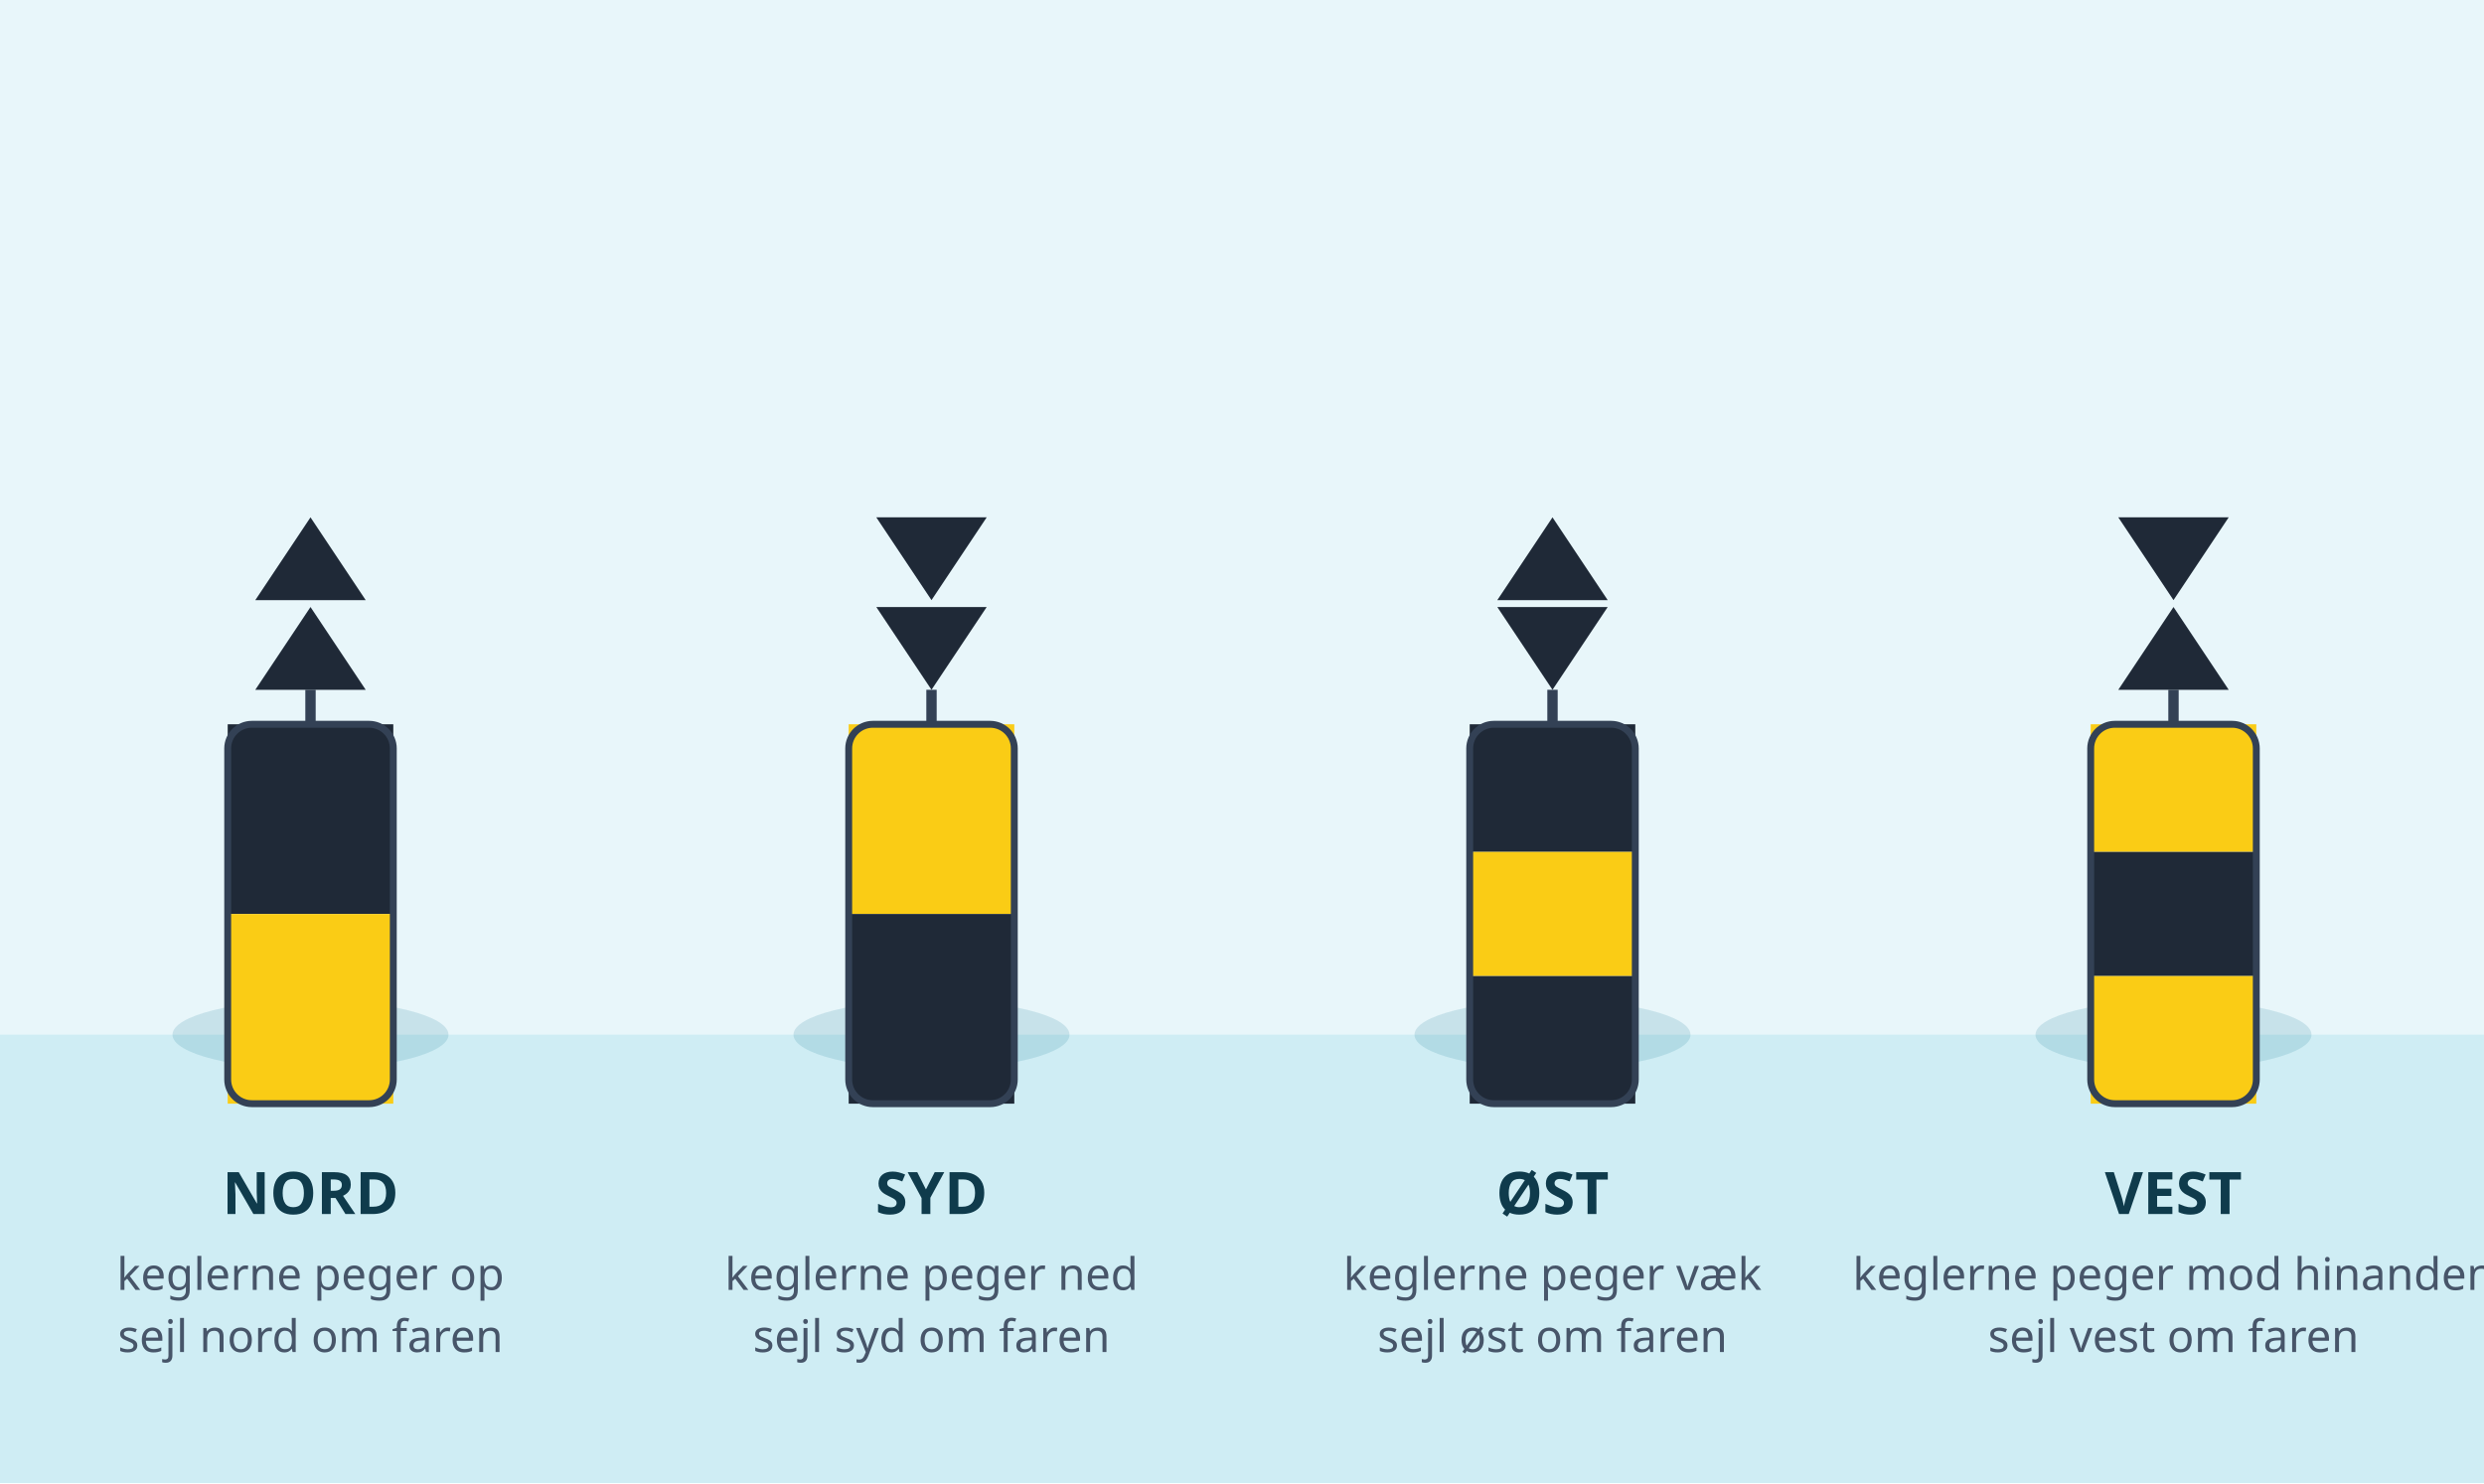
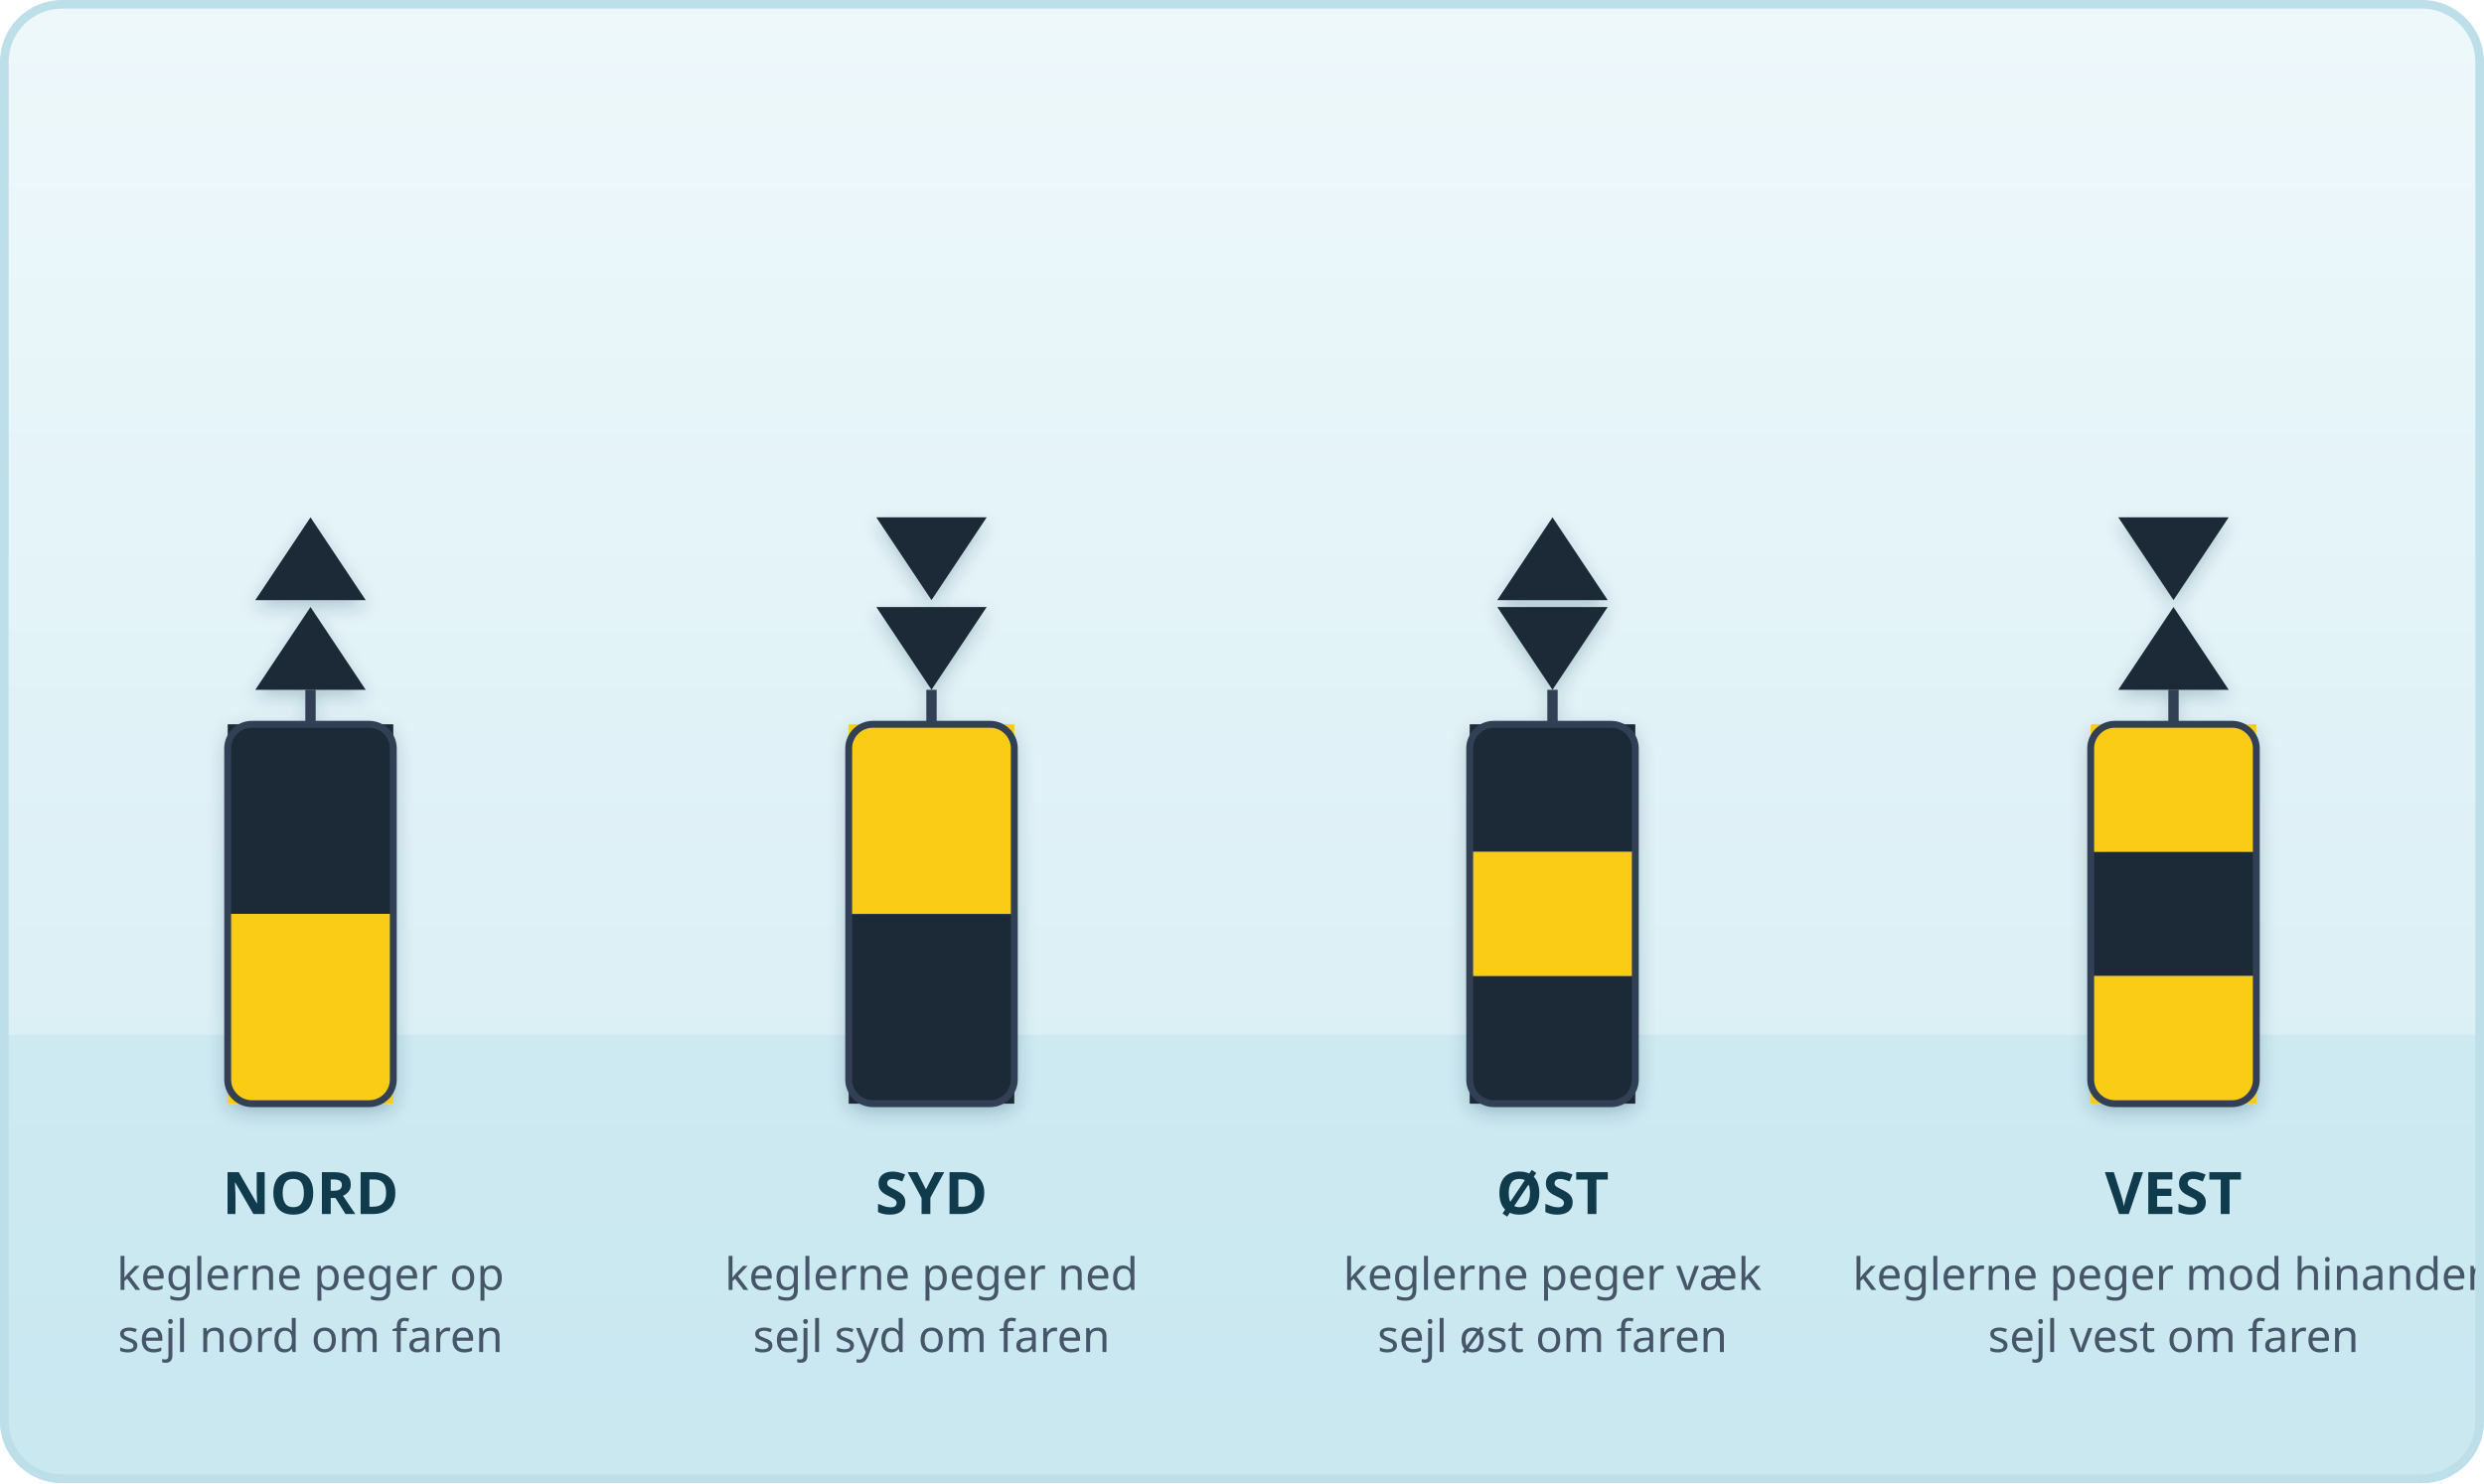
<svg xmlns="http://www.w3.org/2000/svg" viewBox="0 0 720 430" font-family="system-ui, sans-serif" role="img" aria-label="De fire kardinalafmærkninger, gule og sorte med to sorte kegle-topfigurer: Nord (begge kegler peger op, sort over gul, sejl nord om), Syd (begge kegler peger ned, gul over sort, sejl syd om), Øst (kegler peger væk fra hinanden, sort-gul-sort, sejl øst om) og Vest (kegler peger mod hinanden, gul-sort-gul, sejl vest om)">
-   <rect width="720" height="430" fill="#e8f6fa" />
-   <rect y="300" width="720" height="130" fill="#bae5ef" opacity="0.55" />
-   <ellipse cx="90" cy="300" rx="40" ry="10" fill="#0e7490" opacity="0.15" />
-   <line x1="90" y1="200" x2="90" y2="212" stroke="#334155" stroke-width="3" />
-   <path d="M 90 150 L 74 174 L 106 174 Z" fill="#1f2937" />
-   <path d="M 90 176 L 74 200 L 106 200 Z" fill="#1f2937" />
-   <rect x="66" y="210" width="48" height="55" fill="#1f2937" />
-   <rect x="66" y="265" width="48" height="55" fill="#facc15" />
-   <rect x="66" y="210" width="48" height="110" rx="7" fill="none" stroke="#334155" stroke-width="2" />
-   <text x="90" y="352" text-anchor="middle" fill="#0f3b4c" font-size="17" font-weight="800">NORD</text>
-   <text x="90" y="374" text-anchor="middle" fill="#475569" font-size="13">keglerne peger op</text>
-   <text x="90" y="392" text-anchor="middle" fill="#475569" font-size="13">sejl nord om faren</text>
-   <ellipse cx="270" cy="300" rx="40" ry="10" fill="#0e7490" opacity="0.15" />
-   <line x1="270" y1="200" x2="270" y2="212" stroke="#334155" stroke-width="3" />
-   <path d="M 254 150 L 286 150 L 270 174 Z" fill="#1f2937" />
-   <path d="M 254 176 L 286 176 L 270 200 Z" fill="#1f2937" />
-   <rect x="246" y="210" width="48" height="55" fill="#facc15" />
-   <rect x="246" y="265" width="48" height="55" fill="#1f2937" />
-   <rect x="246" y="210" width="48" height="110" rx="7" fill="none" stroke="#334155" stroke-width="2" />
-   <text x="270" y="352" text-anchor="middle" fill="#0f3b4c" font-size="17" font-weight="800">SYD</text>
-   <text x="270" y="374" text-anchor="middle" fill="#475569" font-size="13">keglerne peger ned</text>
-   <text x="270" y="392" text-anchor="middle" fill="#475569" font-size="13">sejl syd om faren</text>
-   <ellipse cx="450" cy="300" rx="40" ry="10" fill="#0e7490" opacity="0.15" />
-   <line x1="450" y1="200" x2="450" y2="212" stroke="#334155" stroke-width="3" />
-   <path d="M 450 150 L 434 174 L 466 174 Z" fill="#1f2937" />
-   <path d="M 434 176 L 466 176 L 450 200 Z" fill="#1f2937" />
-   <rect x="426" y="210" width="48" height="37" fill="#1f2937" />
-   <rect x="426" y="247" width="48" height="36" fill="#facc15" />
-   <rect x="426" y="283" width="48" height="37" fill="#1f2937" />
-   <rect x="426" y="210" width="48" height="110" rx="7" fill="none" stroke="#334155" stroke-width="2" />
-   <text x="450" y="352" text-anchor="middle" fill="#0f3b4c" font-size="17" font-weight="800">ØST</text>
-   <text x="450" y="374" text-anchor="middle" fill="#475569" font-size="13">keglerne peger væk</text>
-   <text x="450" y="392" text-anchor="middle" fill="#475569" font-size="13">sejl øst om faren</text>
-   <ellipse cx="630" cy="300" rx="40" ry="10" fill="#0e7490" opacity="0.15" />
-   <line x1="630" y1="200" x2="630" y2="212" stroke="#334155" stroke-width="3" />
-   <path d="M 614 150 L 646 150 L 630 174 Z" fill="#1f2937" />
-   <path d="M 630 176 L 614 200 L 646 200 Z" fill="#1f2937" />
-   <rect x="606" y="210" width="48" height="37" fill="#facc15" />
-   <rect x="606" y="247" width="48" height="36" fill="#1f2937" />
-   <rect x="606" y="283" width="48" height="37" fill="#facc15" />
-   <rect x="606" y="210" width="48" height="110" rx="7" fill="none" stroke="#334155" stroke-width="2" />
-   <text x="630" y="352" text-anchor="middle" fill="#0f3b4c" font-size="17" font-weight="800">VEST</text>
-   <text x="630" y="374" text-anchor="middle" fill="#475569" font-size="13">keglerne peger mod hinanden</text>
-   <text x="630" y="392" text-anchor="middle" fill="#475569" font-size="13">sejl vest om faren</text>
+   <defs>
+     <linearGradient id="vand" x1="0" y1="0" x2="0" y2="1">
+       <stop offset="0" stop-color="#eef8fb" />
+       <stop offset="1" stop-color="#d3ecf3" />
+     </linearGradient>
+     <clipPath id="kort">
+       <rect width="720" height="430" rx="18" />
+     </clipPath>
+     <filter id="skygge" x="-30%" y="-30%" width="160%" height="160%">
+       <feDropShadow dx="0" dy="2" stdDeviation="2.5" flood-color="#0f3b4c" flood-opacity="0.22" />
+     </filter>
+   </defs>
+   <g clip-path="url(#kort)">
+     <rect width="720" height="430" fill="url(#vand)" />
+     <rect y="300" width="720" height="130" fill="#bfe3ee" opacity="0.5" />
+     <g filter="url(#skygge)">
+       <line x1="90" y1="200" x2="90" y2="212" stroke="#334155" stroke-width="3" />
+       <path d="M 90 150 L 74 174 L 106 174 Z" fill="#1f2937" />
+       <path d="M 90 176 L 74 200 L 106 200 Z" fill="#1f2937" />
+       <rect x="66" y="210" width="48" height="55" fill="#1f2937" />
+       <rect x="66" y="265" width="48" height="55" fill="#facc15" />
+       <rect x="66" y="210" width="48" height="110" rx="7" fill="none" stroke="#334155" stroke-width="2" />
+     </g>
+     <text x="90" y="352" text-anchor="middle" fill="#0f3b4c" font-size="17" font-weight="800">NORD</text>
+     <text x="90" y="374" text-anchor="middle" fill="#475569" font-size="13">keglerne peger op</text>
+     <text x="90" y="392" text-anchor="middle" fill="#475569" font-size="13">sejl nord om faren</text>
+     <g filter="url(#skygge)">
+       <line x1="270" y1="200" x2="270" y2="212" stroke="#334155" stroke-width="3" />
+       <path d="M 254 150 L 286 150 L 270 174 Z" fill="#1f2937" />
+       <path d="M 254 176 L 286 176 L 270 200 Z" fill="#1f2937" />
+       <rect x="246" y="210" width="48" height="55" fill="#facc15" />
+       <rect x="246" y="265" width="48" height="55" fill="#1f2937" />
+       <rect x="246" y="210" width="48" height="110" rx="7" fill="none" stroke="#334155" stroke-width="2" />
+     </g>
+     <text x="270" y="352" text-anchor="middle" fill="#0f3b4c" font-size="17" font-weight="800">SYD</text>
+     <text x="270" y="374" text-anchor="middle" fill="#475569" font-size="13">keglerne peger ned</text>
+     <text x="270" y="392" text-anchor="middle" fill="#475569" font-size="13">sejl syd om faren</text>
+     <g filter="url(#skygge)">
+       <line x1="450" y1="200" x2="450" y2="212" stroke="#334155" stroke-width="3" />
+       <path d="M 450 150 L 434 174 L 466 174 Z" fill="#1f2937" />
+       <path d="M 434 176 L 466 176 L 450 200 Z" fill="#1f2937" />
+       <rect x="426" y="210" width="48" height="37" fill="#1f2937" />
+       <rect x="426" y="247" width="48" height="36" fill="#facc15" />
+       <rect x="426" y="283" width="48" height="37" fill="#1f2937" />
+       <rect x="426" y="210" width="48" height="110" rx="7" fill="none" stroke="#334155" stroke-width="2" />
+     </g>
+     <text x="450" y="352" text-anchor="middle" fill="#0f3b4c" font-size="17" font-weight="800">ØST</text>
+     <text x="450" y="374" text-anchor="middle" fill="#475569" font-size="13">keglerne peger væk</text>
+     <text x="450" y="392" text-anchor="middle" fill="#475569" font-size="13">sejl øst om faren</text>
+     <g filter="url(#skygge)">
+       <line x1="630" y1="200" x2="630" y2="212" stroke="#334155" stroke-width="3" />
+       <path d="M 614 150 L 646 150 L 630 174 Z" fill="#1f2937" />
+       <path d="M 630 176 L 614 200 L 646 200 Z" fill="#1f2937" />
+       <rect x="606" y="210" width="48" height="37" fill="#facc15" />
+       <rect x="606" y="247" width="48" height="36" fill="#1f2937" />
+       <rect x="606" y="283" width="48" height="37" fill="#facc15" />
+       <rect x="606" y="210" width="48" height="110" rx="7" fill="none" stroke="#334155" stroke-width="2" />
+     </g>
+     <text x="630" y="352" text-anchor="middle" fill="#0f3b4c" font-size="17" font-weight="800">VEST</text>
+     <text x="630" y="374" text-anchor="middle" fill="#475569" font-size="13">keglerne peger mod hinanden</text>
+     <text x="630" y="392" text-anchor="middle" fill="#475569" font-size="13">sejl vest om faren</text>
+   </g>
+   <rect x="1.25" y="1.25" width="717.5" height="427.5" rx="16.75" fill="none" stroke="#bcdfe9" stroke-width="2.5" />
</svg>
